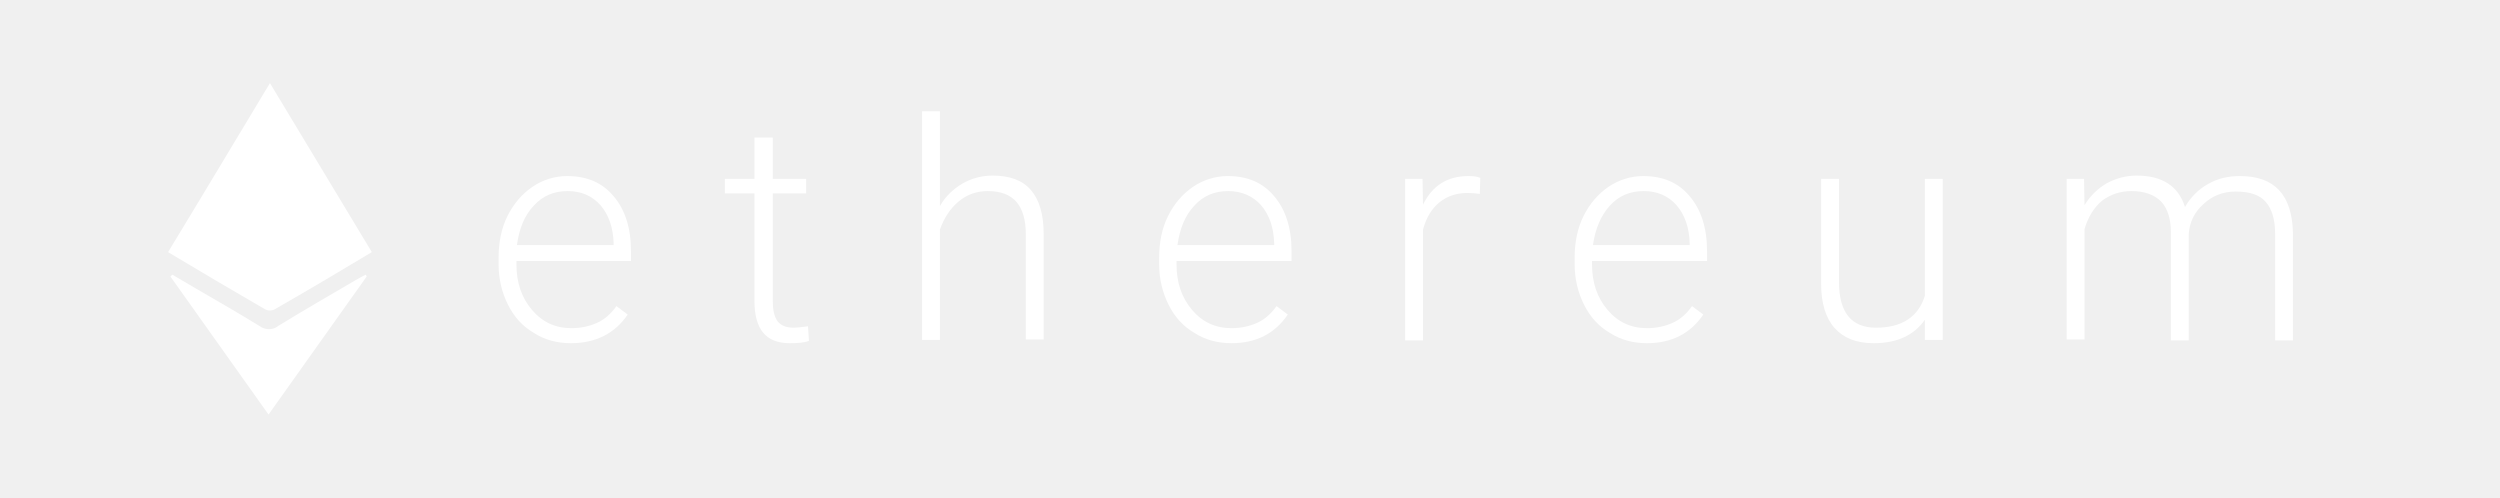
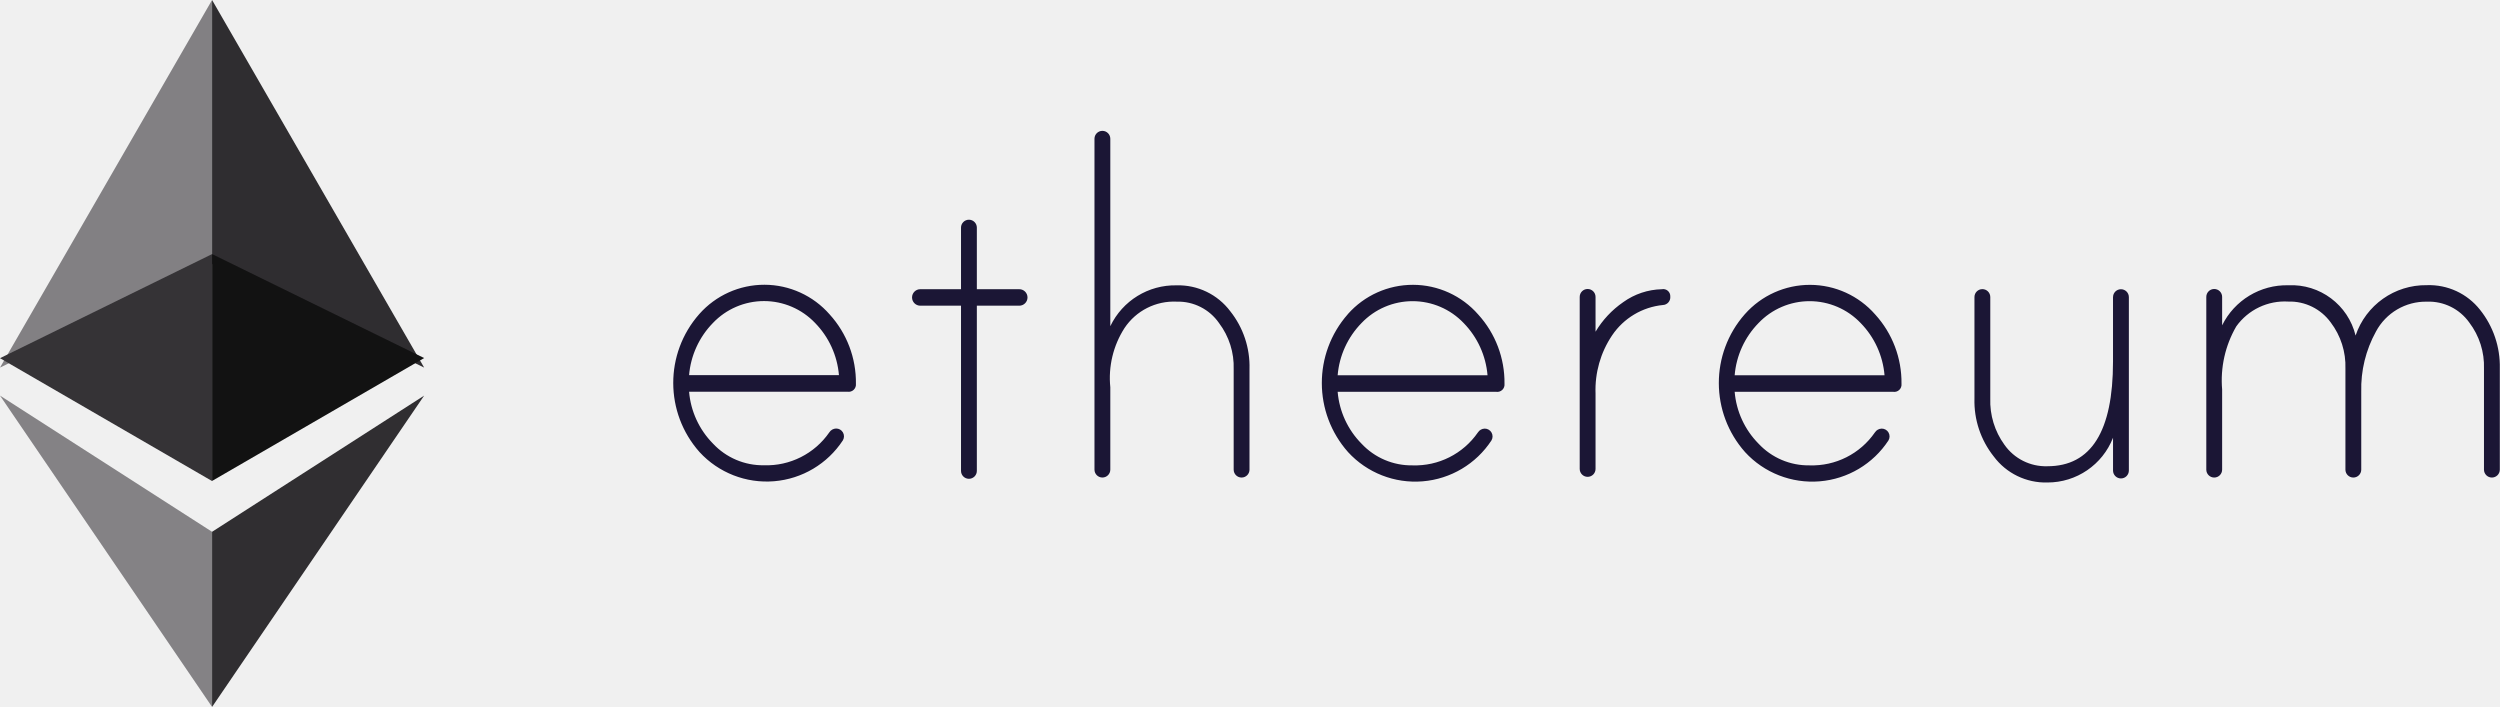
- <svg xmlns="http://www.w3.org/2000/svg" version="1.1" id="Layer_1" x="0px" y="0px" viewBox="0 0 532.5 106" style="enable-background:new 0 0 532.5 106;" xml:space="preserve">
-   <style type="text/css">
- 	.st0{fill:#FFFFFF;}
- </style>
-   <g>
-     <path class="st0" d="M121.6,73.1c-2.9,0-5.6-0.7-7.9-2.2c-2.4-1.4-4.2-3.4-5.5-6c-1.3-2.6-2-5.5-2-8.6v-1.4c0-3.3,0.6-6.3,1.9-8.9   c1.3-2.6,3.1-4.7,5.3-6.2s4.8-2.3,7.4-2.3c4.2,0,7.5,1.4,9.9,4.3c2.4,2.8,3.7,6.7,3.7,11.7v2.1H110v0.7c0,3.9,1.1,7.1,3.3,9.7   c2.2,2.6,5,3.9,8.4,3.9c2,0,3.8-0.4,5.4-1.1c1.6-0.7,3-1.9,4.2-3.6l2.4,1.8C131,71,126.9,73.1,121.6,73.1z M120.9,40.7   c-2.9,0-5.3,1-7.2,3.1c-2,2.1-3.1,4.9-3.6,8.4h20.6v-0.4c-0.1-3.3-1-6-2.8-8.1C126.1,41.7,123.8,40.7,120.9,40.7z" />
-     <path class="st0" d="M164.6,29.3v8.8h7.1v3.1h-7.1v22.9c0,1.9,0.3,3.3,1,4.3c0.7,0.9,1.8,1.4,3.4,1.4c0.6,0,1.7-0.1,3.1-0.3   l0.2,3.1c-1,0.4-2.3,0.5-4.1,0.5c-2.6,0-4.5-0.8-5.7-2.3c-1.2-1.5-1.8-3.7-1.8-6.7V41.2h-6.3v-3.1h6.3v-8.8H164.6z" />
-     <path class="st0" d="M200.2,43.9c1.2-2.1,2.8-3.6,4.8-4.8c1.9-1.1,4.1-1.7,6.4-1.7c3.7,0,6.4,1,8.2,3.1c1.8,2.1,2.7,5.2,2.7,9.3   v22.5h-3.8V49.9c0-3.1-0.7-5.4-2-6.9c-1.3-1.5-3.3-2.3-6.1-2.3c-2.3,0-4.4,0.7-6.2,2.2c-1.8,1.5-3.1,3.5-4,6v23.5h-3.8V23.7h3.8   V43.9z" />
-     <path class="st0" d="M262.3,73.1c-2.9,0-5.6-0.7-7.9-2.2c-2.4-1.4-4.2-3.4-5.5-6c-1.3-2.6-2-5.5-2-8.6v-1.4c0-3.3,0.6-6.3,1.9-8.9   c1.3-2.6,3.1-4.7,5.3-6.2s4.8-2.3,7.4-2.3c4.2,0,7.5,1.4,9.9,4.3c2.4,2.8,3.7,6.7,3.7,11.7v2.1h-24.5v0.7c0,3.9,1.1,7.1,3.3,9.7   c2.2,2.6,5,3.9,8.4,3.9c2,0,3.8-0.4,5.4-1.1c1.6-0.7,3-1.9,4.2-3.6l2.4,1.8C271.6,71,267.6,73.1,262.3,73.1z M261.6,40.7   c-2.9,0-5.3,1-7.2,3.1c-2,2.1-3.1,4.9-3.6,8.4h20.6v-0.4c-0.1-3.3-1-6-2.8-8.1C266.8,41.7,264.4,40.7,261.6,40.7z" />
-     <path class="st0" d="M315.2,41.3c-0.8-0.1-1.7-0.2-2.6-0.2c-2.4,0-4.4,0.7-6,2s-2.8,3.2-3.5,5.8v23.6h-3.8V38.1h3.7l0.1,5.5   c2-4.1,5.2-6.1,9.7-6.1c1.1,0,1.9,0.1,2.5,0.4L315.2,41.3z" />
-     <path class="st0" d="M350.8,73.1c-2.9,0-5.6-0.7-7.9-2.2c-2.4-1.4-4.2-3.4-5.5-6c-1.3-2.6-2-5.5-2-8.6v-1.4c0-3.3,0.6-6.3,1.9-8.9   c1.3-2.6,3.1-4.7,5.3-6.2s4.8-2.3,7.4-2.3c4.2,0,7.5,1.4,9.9,4.3c2.4,2.8,3.7,6.7,3.7,11.7v2.1h-24.5v0.7c0,3.9,1.1,7.1,3.3,9.7   c2.2,2.6,5,3.9,8.4,3.9c2,0,3.8-0.4,5.4-1.1c1.6-0.7,3-1.9,4.2-3.6l2.4,1.8C360.1,71,356.1,73.1,350.8,73.1z M350.1,40.7   c-2.9,0-5.3,1-7.2,3.1s-3.1,4.9-3.6,8.4h20.6v-0.4c-0.1-3.3-1-6-2.8-8.1C355.3,41.7,353,40.7,350.1,40.7z" />
-     <path class="st0" d="M410,68.1c-2.3,3.3-5.9,5-10.9,5c-3.7,0-6.4-1.1-8.3-3.2s-2.9-5.3-2.9-9.4V38.1h3.8v21.9   c0,6.5,2.6,9.8,7.9,9.8c5.5,0,9-2.3,10.4-6.8V38.1h3.8v34.3H410L410,68.1z" />
-     <path class="st0" d="M443.9,38.1l0.1,5.6c1.3-2.1,2.9-3.6,4.8-4.7c1.9-1,4-1.6,6.3-1.6c5.4,0,8.9,2.2,10.3,6.7   c1.2-2.1,2.9-3.8,4.9-4.9c2.1-1.2,4.3-1.7,6.8-1.7c7.4,0,11.1,4,11.3,12.1v22.9h-3.8V49.8c0-3.1-0.7-5.3-2-6.8   c-1.3-1.5-3.4-2.2-6.4-2.2c-2.7,0-5,0.9-6.9,2.7c-1.9,1.7-2.9,3.8-3.1,6.3v22.7h-3.8V49.5c0-2.9-0.7-5.1-2.1-6.6   c-1.4-1.4-3.5-2.2-6.3-2.2c-2.4,0-4.4,0.7-6.2,2c-1.7,1.4-3,3.4-3.8,6.1v23.5h-3.8V38.1H443.9z" />
+ <svg xmlns="http://www.w3.org/2000/svg" data-name="-e-eth_logo_top" width="106.094" height="30">
+   <g data-name="1" fill-rule="evenodd">
+     <path data-name="Фигура 1" d="M9 11.2l-9 4.4L9 0v11.2z" fill="#828083" />
+     <path data-name="Фигура 1 копия" d="M9 10.783L0 15.2l9 5.215v-9.632z" fill="#353336" />
+     <path data-name="Фигура 1 копия 2" d="M9 22.568l-9-5.78L9 30v-7.432z" fill="#848285" />
+     <path data-name="Фигура 1 копия 3" d="M9 11.2l9 4.4L9 0v11.2z" fill="#2f2d30" />
+     <path data-name="Фигура 1 копия 3" d="M9 10.783l9 4.412-9 5.215v-9.627z" fill="#121212" />
+     <path data-name="Фигура 1 копия 3" d="M9 22.568l9-5.78L9 30v-7.432z" fill="#302e31" />
  </g>
-   <path class="st0" d="M57.5,17.7l21.7,36c-7,4.2-13.9,8.3-20.9,12.3c-0.6,0.2-1.3,0.2-1.8-0.1c-6.9-4-13.7-8-20.7-12.2  C43.1,41.7,50.2,29.8,57.5,17.7z" />
-   <path class="st0" d="M78.1,58.9L57.2,88.3L36.3,58.9l0.4-0.4c1.7,1,3.4,2,5.1,3c4.5,2.6,9,5.2,13.4,7.9c1.2,0.9,2.9,1,4.1,0  c5.4-3.3,10.9-6.5,16.4-9.7c0.7-0.4,1.4-0.8,2.2-1.2L78.1,58.9z" />
+   <path d="M29.675 13.329a4.417 4.417 0 0 0 .012 5.856 3.867 3.867 0 0 0 6.084-.5.332.332 0 0 0-.289-.5.351.351 0 0 0-.289.165 3.239 3.239 0 0 1-2.77 1.395 2.9 2.9 0 0 1-2.168-.922 3.555 3.555 0 0 1-1.012-2.2h6.719a.309.309 0 0 0 .361-.338 4.287 4.287 0 0 0-1.116-2.943 3.683 3.683 0 0 0-5.532-.013zm.58.377a2.994 2.994 0 0 1 4.336 0 3.6 3.6 0 0 1 1.012 2.215h-6.36a3.6 3.6 0 0 1 1.012-2.215zm11.2-4.046a.336.336 0 1 0-.672 0v2.613h-1.728a.35.35 0 0 0 0 .7h1.728v7.01a.336.336 0 0 0 .672 0v-7.01h1.8a.35.35 0 0 0 0-.7h-1.8V9.66zm5.664 4.173V5.889a.336.336 0 1 0-.672 0v14.04a.336.336 0 0 0 .672 0v-3.492a3.921 3.921 0 0 1 .6-2.512 2.52 2.52 0 0 1 2.222-1.124 2.113 2.113 0 0 1 1.792.909 3.075 3.075 0 0 1 .621 1.962v4.258a.336.336 0 0 0 .672 0v-4.273a3.766 3.766 0 0 0-.816-2.448 2.755 2.755 0 0 0-2.28-1.1 3.047 3.047 0 0 0-2.808 1.728zm10.08-.5a4.417 4.417 0 0 0 .012 5.856 3.867 3.867 0 0 0 6.084-.5.332.332 0 0 0-.289-.5.35.35 0 0 0-.289.165 3.24 3.24 0 0 1-2.771 1.395 2.9 2.9 0 0 1-2.167-.922 3.549 3.549 0 0 1-1.012-2.2h6.719a.309.309 0 0 0 .361-.338 4.287 4.287 0 0 0-1.116-2.943 3.683 3.683 0 0 0-5.531-.017zm.58.377a2.994 2.994 0 0 1 4.336 0 3.6 3.6 0 0 1 1.012 2.215h-6.36a3.592 3.592 0 0 1 1.016-2.219zm11.108-.888a4.025 4.025 0 0 0-1.176 1.255V12.6a.336.336 0 0 0-.672 0v7.3a.336.336 0 0 0 .672 0v-3.2a4.148 4.148 0 0 1 .7-2.464 2.951 2.951 0 0 1 2.16-1.292.329.329 0 0 0 .312-.359.3.3 0 0 0-.36-.311 2.919 2.919 0 0 0-1.632.545zm5.16.511a4.417 4.417 0 0 0 .012 5.856 3.867 3.867 0 0 0 6.084-.5.332.332 0 0 0-.289-.5.353.353 0 0 0-.29.165 3.237 3.237 0 0 1-2.77 1.395 2.9 2.9 0 0 1-2.167-.922 3.549 3.549 0 0 1-1.012-2.2h6.719a.309.309 0 0 0 .361-.338 4.287 4.287 0 0 0-1.116-2.943 3.683 3.683 0 0 0-5.528-.017zm.58.377a2.994 2.994 0 0 1 4.336 0 3.6 3.6 0 0 1 1.012 2.215h-6.36a3.592 3.592 0 0 1 1.016-2.219zm15.044-1.1v2.736q0 4.44-2.785 4.44a2.144 2.144 0 0 1-1.823-.912 3.159 3.159 0 0 1-.6-1.968v-4.3a.336.336 0 1 0-.672 0v4.308a3.779 3.779 0 0 0 .817 2.455 2.747 2.747 0 0 0 2.279 1.107 2.983 2.983 0 0 0 2.785-1.9v1.392a.336.336 0 1 0 .672 0V12.61a.336.336 0 1 0-.672 0zm10.295 1.632a2.8 2.8 0 0 0-2.856-2.136 3.052 3.052 0 0 0-2.808 1.7V12.6a.336.336 0 0 0-.672 0v7.33a.336.336 0 0 0 .672 0v-3.4a4.571 4.571 0 0 1 .6-2.679 2.529 2.529 0 0 1 2.208-1.053 2.146 2.146 0 0 1 1.8.885 3.067 3.067 0 0 1 .624 1.962v4.285a.336.336 0 0 0 .672 0v-3.3a5.018 5.018 0 0 1 .624-2.56 2.4 2.4 0 0 1 2.16-1.268 2.106 2.106 0 0 1 1.8.885 3.067 3.067 0 0 1 .624 1.962v4.281a.336.336 0 0 0 .672 0v-4.3a3.84 3.84 0 0 0-.84-2.484 2.746 2.746 0 0 0-2.256-1.044 3.142 3.142 0 0 0-3.024 2.136z" fill="#1b1635" fill-rule="evenodd" />
</svg>
